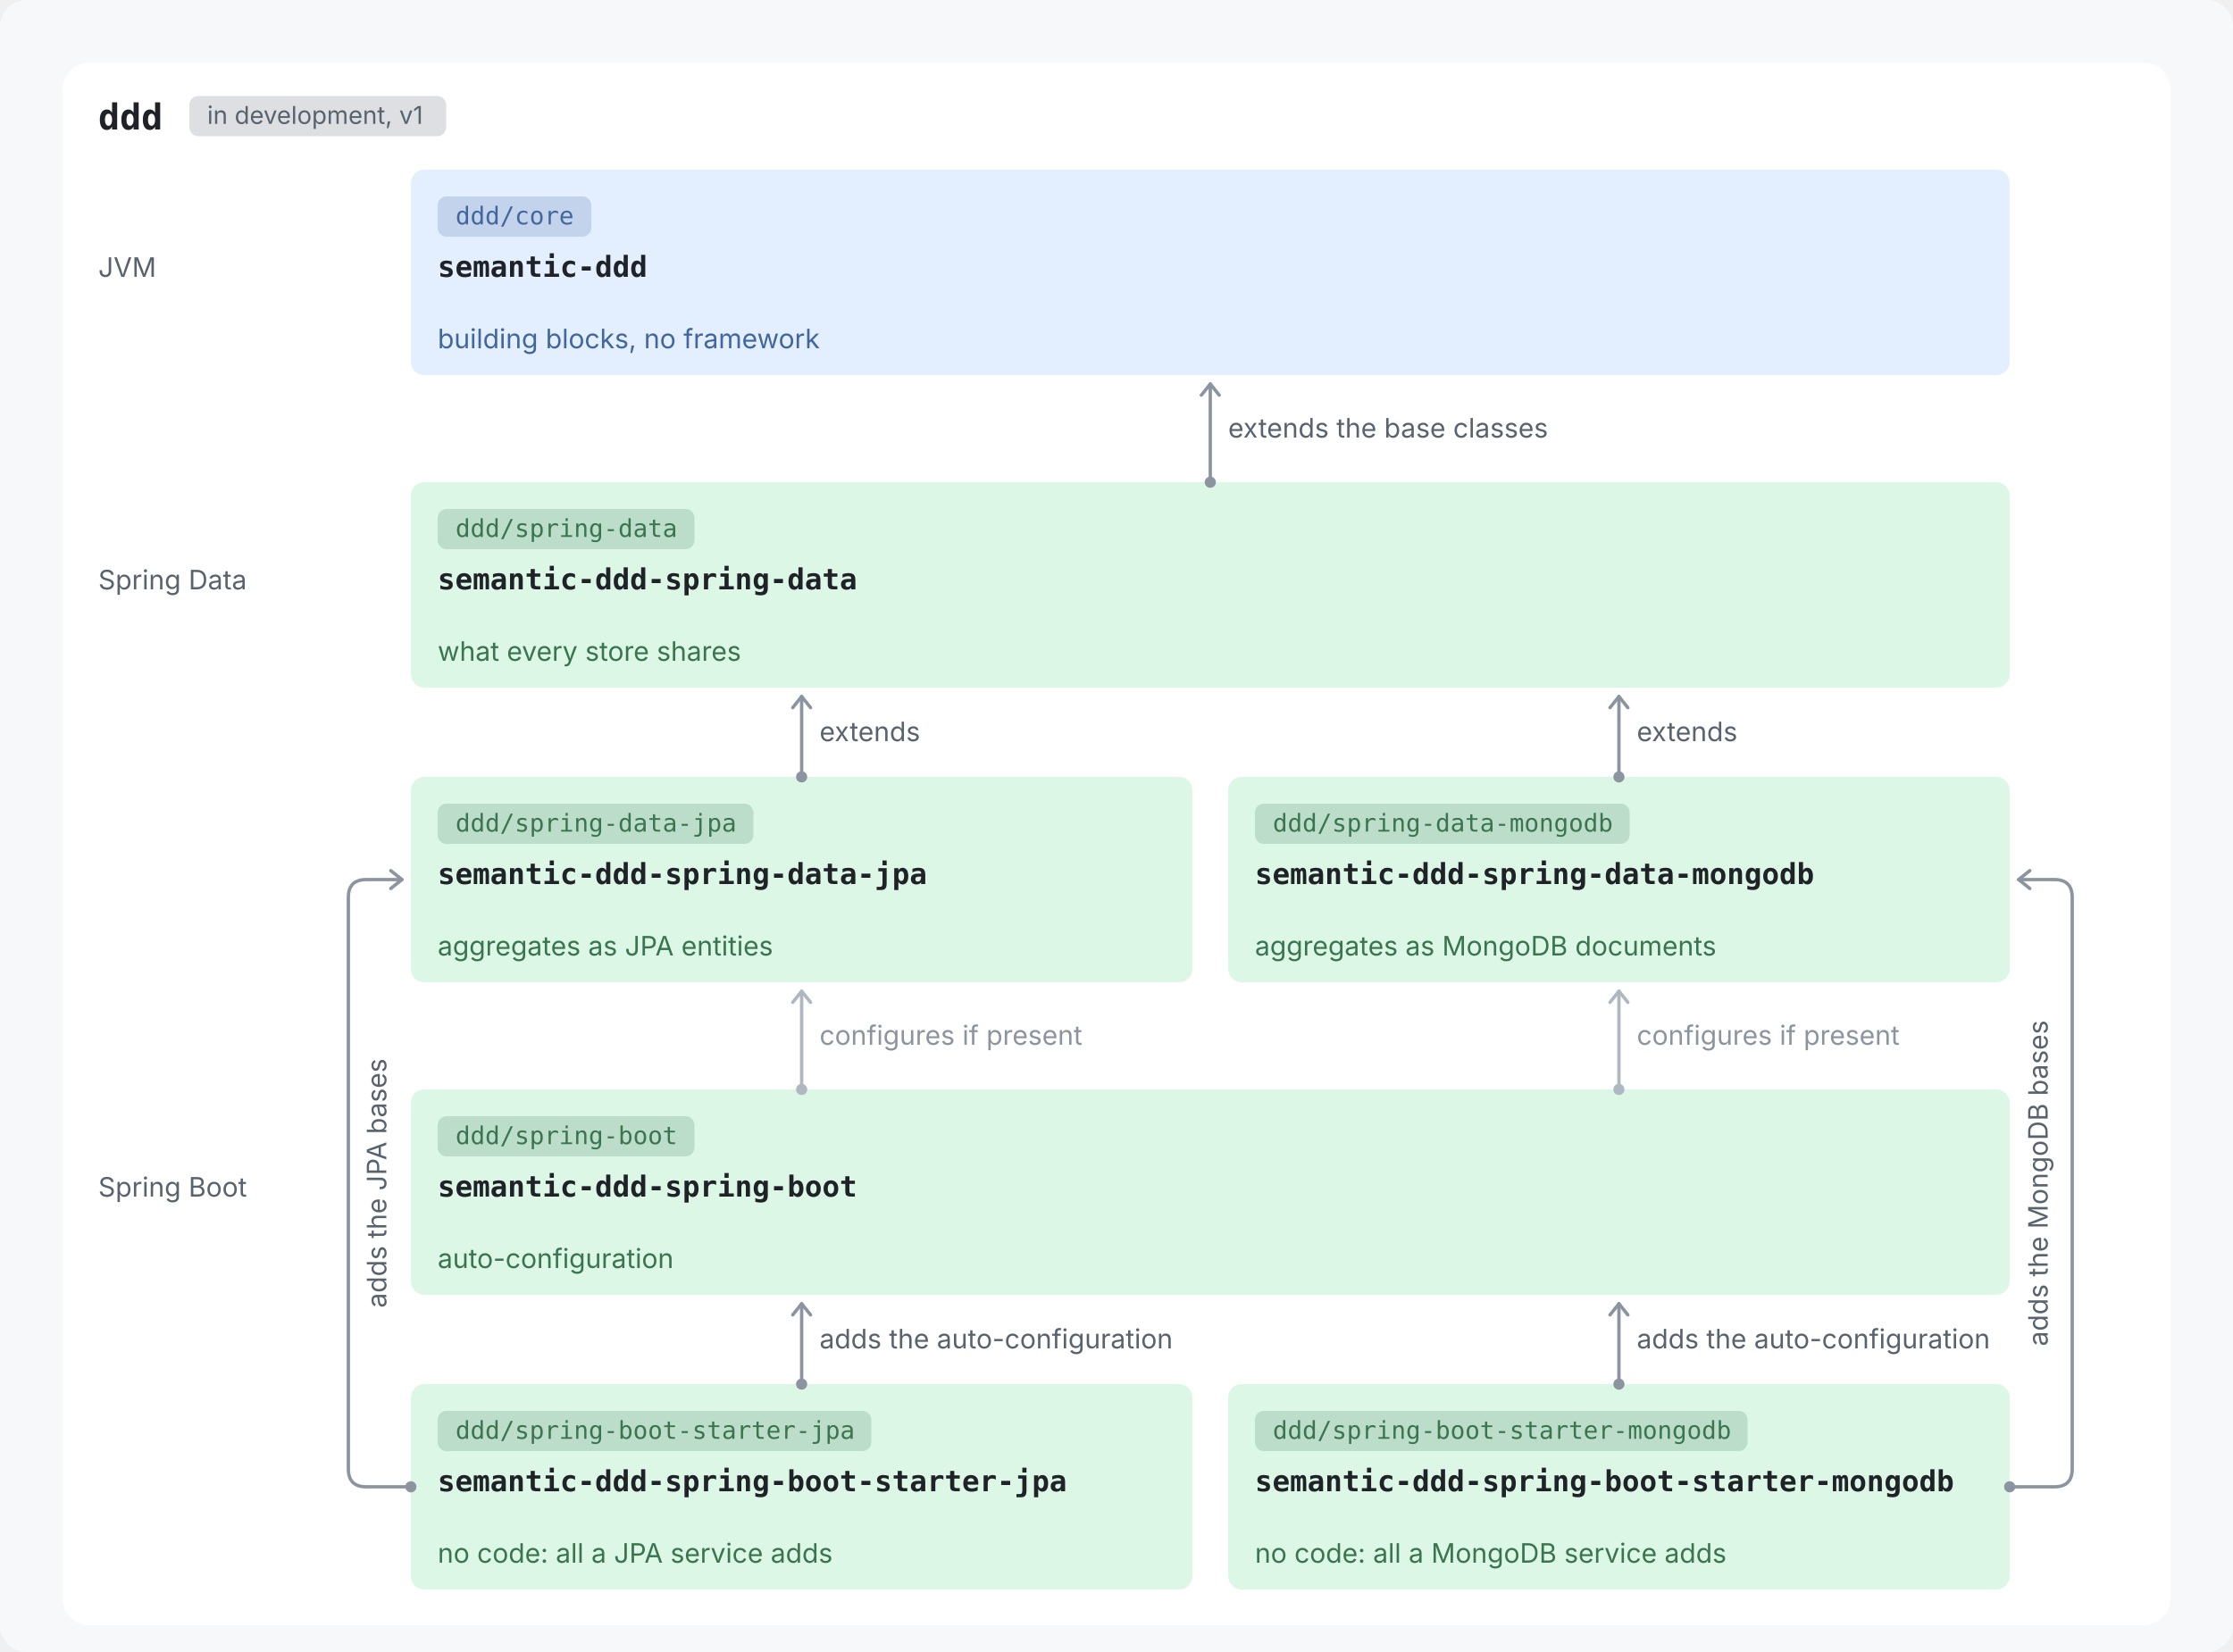
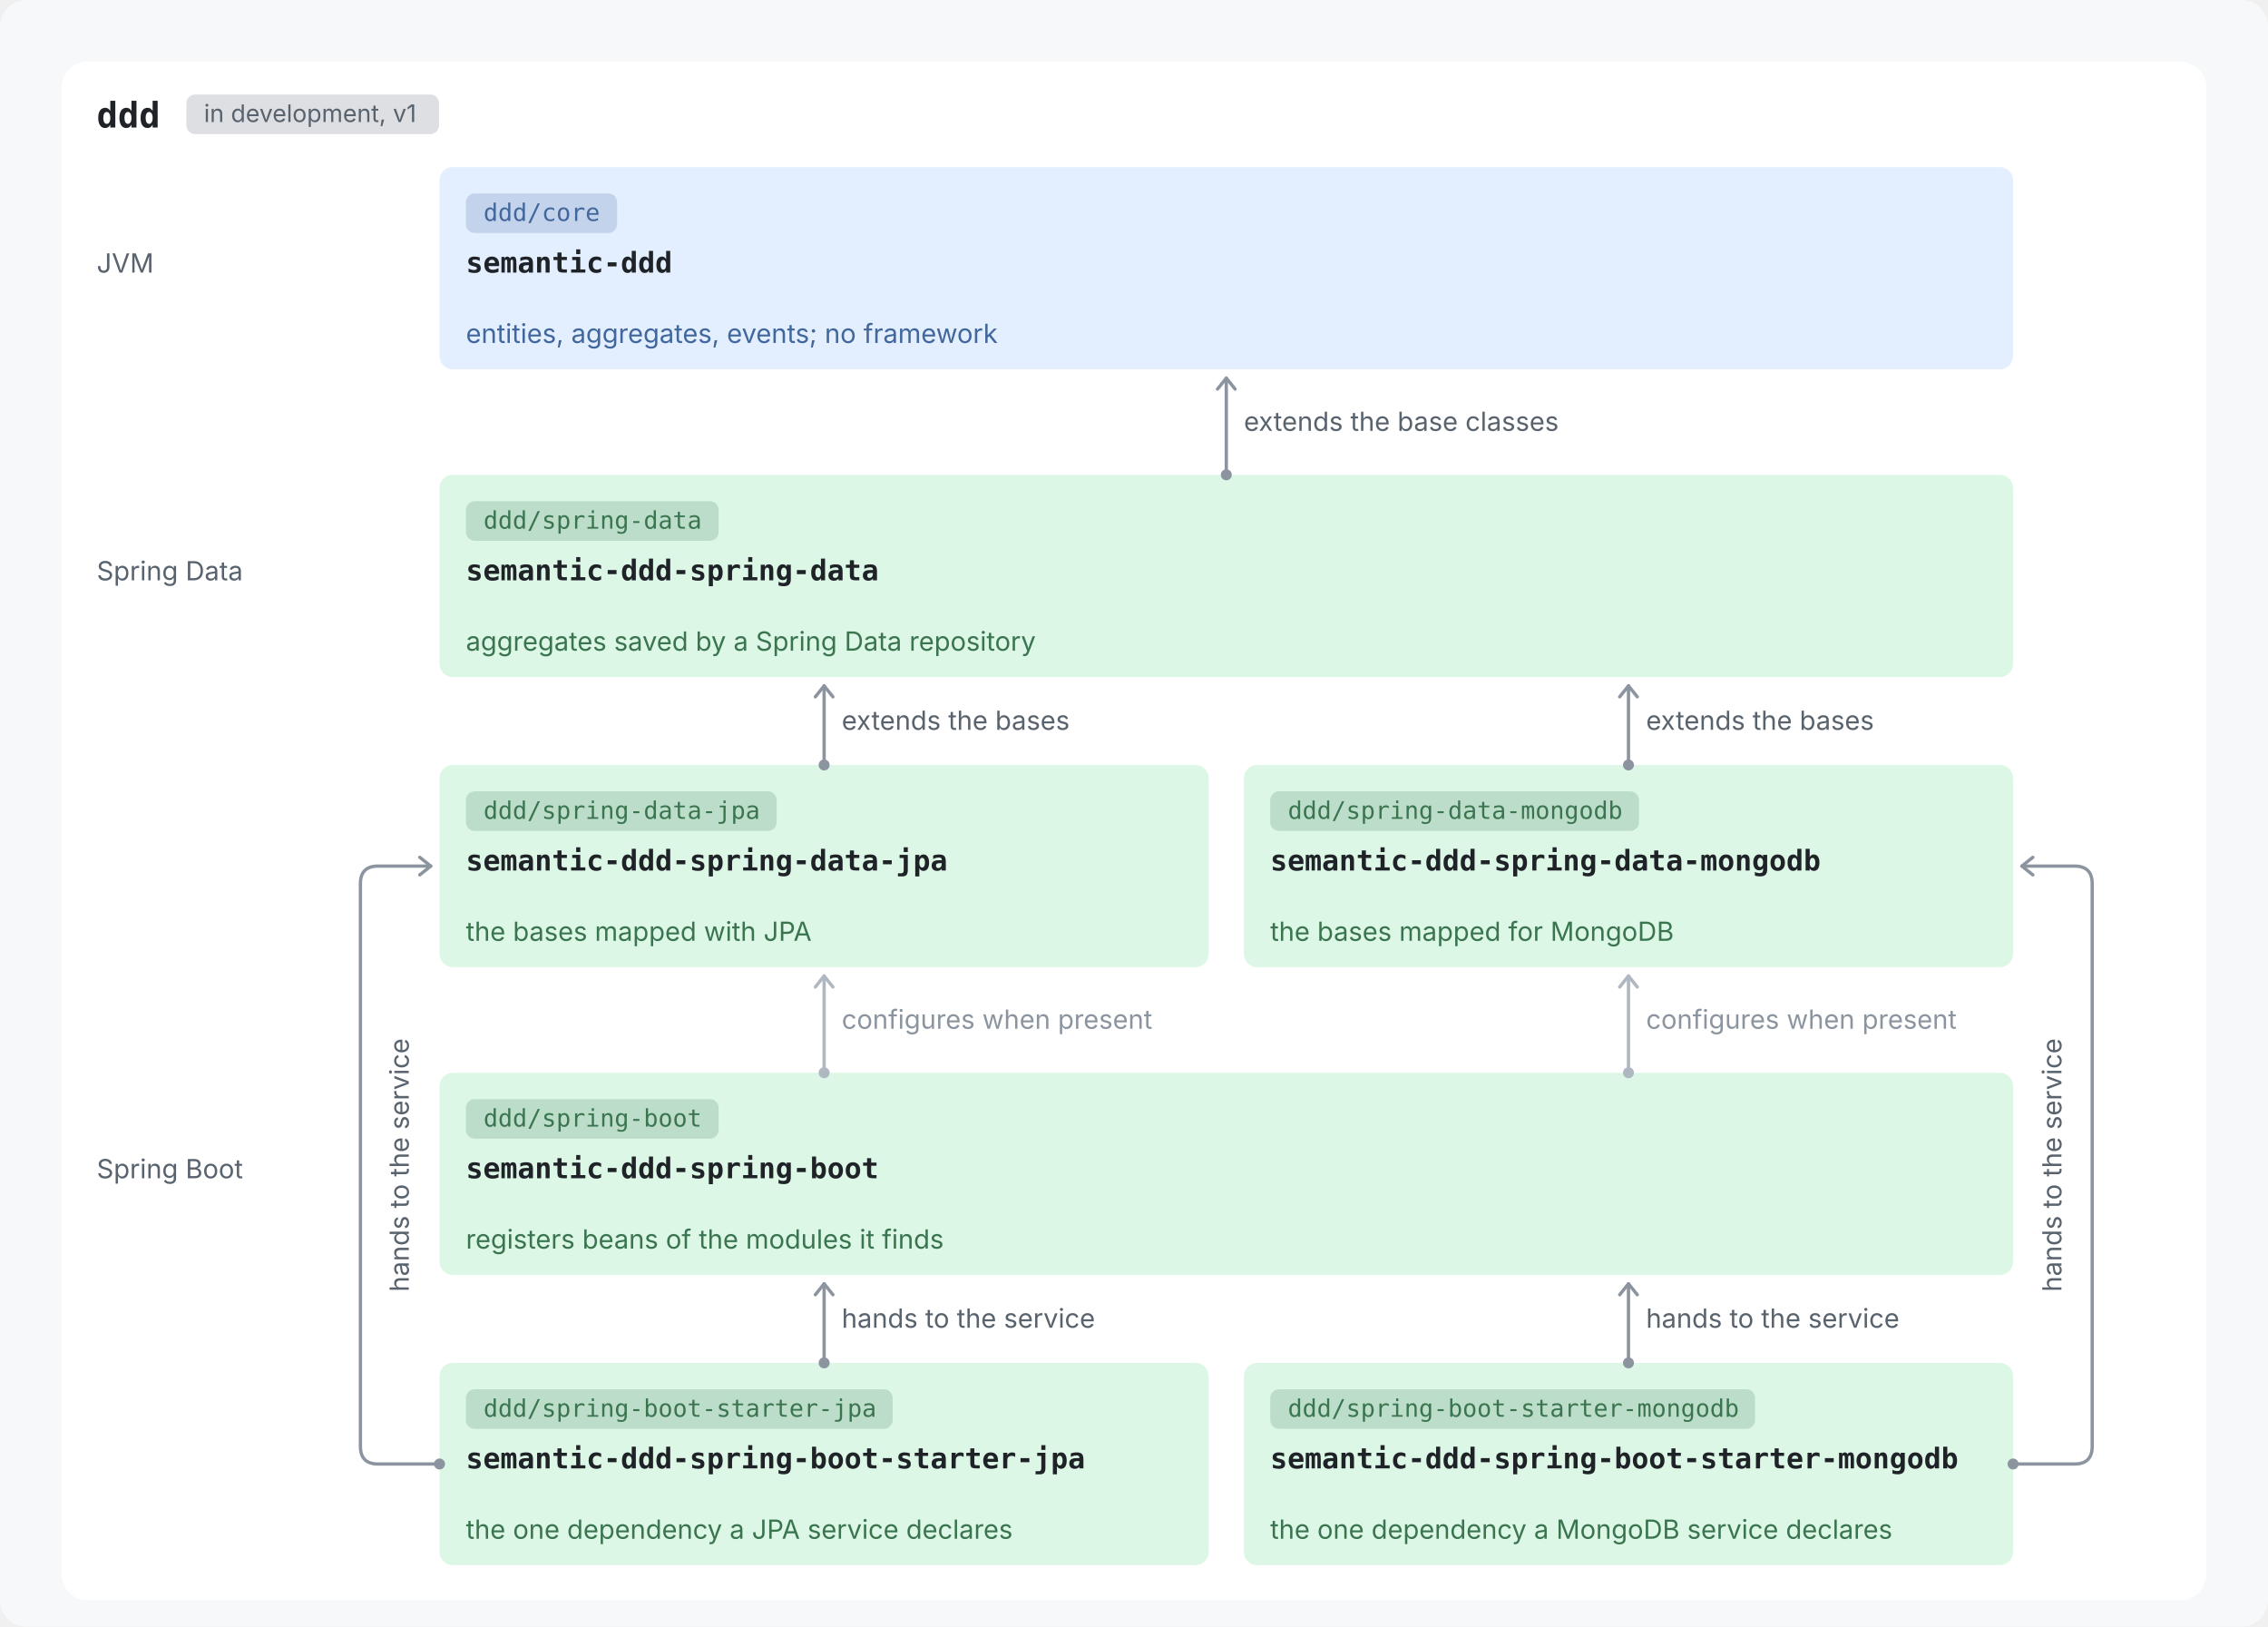
- <svg xmlns="http://www.w3.org/2000/svg" viewBox="0 0 1000 740" width="1000" height="740" role="img">
-   <rect width="1000" height="740" rx="12" fill="#F6F8FA" />
+ <svg xmlns="http://www.w3.org/2000/svg" viewBox="0 0 1032 740" width="1032" height="740" role="img">
+   <rect width="1032" height="740" rx="12" fill="#F6F8FA" />
  <g transform="translate(12,12)">
-     <rect x="16.0" y="16.0" width="944.0" height="700.0" rx="12" fill="#FFFFFF" />
+     <rect x="16.0" y="16.0" width="976.0" height="700.0" rx="12" fill="#FFFFFF" />
    <text x="32.0" y="46.0" font-family="ui-monospace, SFMono-Regular, 'SF Mono', Menlo, Consolas, monospace" font-size="16" font-weight="600" fill="#1F2328" text-anchor="start">ddd</text>
    <rect x="72.8" y="31.0" width="115.0" height="18" rx="4" fill="#59636E" fill-opacity="0.2" />
    <text x="80.8" y="43.5" font-family="-apple-system, BlinkMacSystemFont, 'Segoe UI', Inter, Helvetica, Arial, sans-serif" font-size="11" font-weight="400" fill="#59636E" text-anchor="start">in development, v1</text>
    <text x="32.0" y="112.0" font-family="-apple-system, BlinkMacSystemFont, 'Segoe UI', Inter, Helvetica, Arial, sans-serif" font-size="12" font-weight="400" fill="#59636E" text-anchor="start">JVM</text>
    <text x="32.0" y="252.0" font-family="-apple-system, BlinkMacSystemFont, 'Segoe UI', Inter, Helvetica, Arial, sans-serif" font-size="12" font-weight="400" fill="#59636E" text-anchor="start">Spring Data</text>
    <text x="32.0" y="524.0" font-family="-apple-system, BlinkMacSystemFont, 'Segoe UI', Inter, Helvetica, Arial, sans-serif" font-size="12" font-weight="400" fill="#59636E" text-anchor="start">Spring Boot</text>
-     <rect x="172.0" y="64.0" width="716.0" height="92.0" rx="6" fill="#E3EFFF" />
-     <rect x="184.0" y="76.0" width="68.8" height="18" rx="4" fill="#41679C" fill-opacity="0.2" />
-     <text x="192.0" y="88.5" font-family="ui-monospace, SFMono-Regular, 'SF Mono', Menlo, Consolas, monospace" font-size="11" font-weight="400" fill="#41679C" text-anchor="start">ddd/core</text>
-     <text x="184.0" y="112.0" font-family="ui-monospace, SFMono-Regular, 'SF Mono', Menlo, Consolas, monospace" font-size="13" font-weight="600" fill="#1F2328" text-anchor="start">semantic-ddd</text>
-     <text x="184.0" y="144.0" font-family="-apple-system, BlinkMacSystemFont, 'Segoe UI', Inter, Helvetica, Arial, sans-serif" font-size="12" font-weight="400" fill="#41679C" text-anchor="start">building blocks, no framework</text>
-     <rect x="172.0" y="204.0" width="716.0" height="92.0" rx="6" fill="#DDF7E7" />
-     <rect x="184.0" y="216.0" width="115.0" height="18" rx="4" fill="#3A7550" fill-opacity="0.2" />
-     <text x="192.0" y="228.5" font-family="ui-monospace, SFMono-Regular, 'SF Mono', Menlo, Consolas, monospace" font-size="11" font-weight="400" fill="#3A7550" text-anchor="start">ddd/spring-data</text>
-     <text x="184.0" y="252.0" font-family="ui-monospace, SFMono-Regular, 'SF Mono', Menlo, Consolas, monospace" font-size="13" font-weight="600" fill="#1F2328" text-anchor="start">semantic-ddd-spring-data</text>
-     <text x="184.0" y="284.0" font-family="-apple-system, BlinkMacSystemFont, 'Segoe UI', Inter, Helvetica, Arial, sans-serif" font-size="12" font-weight="400" fill="#3A7550" text-anchor="start">what every store shares</text>
-     <rect x="172.0" y="336.0" width="350.0" height="92.0" rx="6" fill="#DDF7E7" />
-     <rect x="184.0" y="348.0" width="141.4" height="18" rx="4" fill="#3A7550" fill-opacity="0.2" />
-     <text x="192.0" y="360.5" font-family="ui-monospace, SFMono-Regular, 'SF Mono', Menlo, Consolas, monospace" font-size="11" font-weight="400" fill="#3A7550" text-anchor="start">ddd/spring-data-jpa</text>
-     <text x="184.0" y="384.0" font-family="ui-monospace, SFMono-Regular, 'SF Mono', Menlo, Consolas, monospace" font-size="13" font-weight="600" fill="#1F2328" text-anchor="start">semantic-ddd-spring-data-jpa</text>
-     <text x="184.0" y="416.0" font-family="-apple-system, BlinkMacSystemFont, 'Segoe UI', Inter, Helvetica, Arial, sans-serif" font-size="12" font-weight="400" fill="#3A7550" text-anchor="start">aggregates as JPA entities</text>
-     <rect x="538.0" y="336.0" width="350.0" height="92.0" rx="6" fill="#DDF7E7" />
-     <rect x="550.0" y="348.0" width="167.8" height="18" rx="4" fill="#3A7550" fill-opacity="0.2" />
-     <text x="558.0" y="360.5" font-family="ui-monospace, SFMono-Regular, 'SF Mono', Menlo, Consolas, monospace" font-size="11" font-weight="400" fill="#3A7550" text-anchor="start">ddd/spring-data-mongodb</text>
-     <text x="550.0" y="384.0" font-family="ui-monospace, SFMono-Regular, 'SF Mono', Menlo, Consolas, monospace" font-size="13" font-weight="600" fill="#1F2328" text-anchor="start">semantic-ddd-spring-data-mongodb</text>
-     <text x="550.0" y="416.0" font-family="-apple-system, BlinkMacSystemFont, 'Segoe UI', Inter, Helvetica, Arial, sans-serif" font-size="12" font-weight="400" fill="#3A7550" text-anchor="start">aggregates as MongoDB documents</text>
-     <rect x="172.0" y="476.0" width="716.0" height="92.0" rx="6" fill="#DDF7E7" />
-     <rect x="184.0" y="488.0" width="115.0" height="18" rx="4" fill="#3A7550" fill-opacity="0.2" />
-     <text x="192.0" y="500.5" font-family="ui-monospace, SFMono-Regular, 'SF Mono', Menlo, Consolas, monospace" font-size="11" font-weight="400" fill="#3A7550" text-anchor="start">ddd/spring-boot</text>
-     <text x="184.0" y="524.0" font-family="ui-monospace, SFMono-Regular, 'SF Mono', Menlo, Consolas, monospace" font-size="13" font-weight="600" fill="#1F2328" text-anchor="start">semantic-ddd-spring-boot</text>
-     <text x="184.0" y="556.0" font-family="-apple-system, BlinkMacSystemFont, 'Segoe UI', Inter, Helvetica, Arial, sans-serif" font-size="12" font-weight="400" fill="#3A7550" text-anchor="start">auto-configuration</text>
-     <rect x="172.0" y="608.0" width="350.0" height="92.0" rx="6" fill="#DDF7E7" />
-     <rect x="184.0" y="620.0" width="194.2" height="18" rx="4" fill="#3A7550" fill-opacity="0.2" />
-     <text x="192.0" y="632.5" font-family="ui-monospace, SFMono-Regular, 'SF Mono', Menlo, Consolas, monospace" font-size="11" font-weight="400" fill="#3A7550" text-anchor="start">ddd/spring-boot-starter-jpa</text>
-     <text x="184.0" y="656.0" font-family="ui-monospace, SFMono-Regular, 'SF Mono', Menlo, Consolas, monospace" font-size="13" font-weight="600" fill="#1F2328" text-anchor="start">semantic-ddd-spring-boot-starter-jpa</text>
-     <text x="184.0" y="688.0" font-family="-apple-system, BlinkMacSystemFont, 'Segoe UI', Inter, Helvetica, Arial, sans-serif" font-size="12" font-weight="400" fill="#3A7550" text-anchor="start">no code: all a JPA service adds</text>
-     <rect x="538.0" y="608.0" width="350.0" height="92.0" rx="6" fill="#DDF7E7" />
-     <rect x="550.0" y="620.0" width="220.6" height="18" rx="4" fill="#3A7550" fill-opacity="0.2" />
-     <text x="558.0" y="632.5" font-family="ui-monospace, SFMono-Regular, 'SF Mono', Menlo, Consolas, monospace" font-size="11" font-weight="400" fill="#3A7550" text-anchor="start">ddd/spring-boot-starter-mongodb</text>
-     <text x="550.0" y="656.0" font-family="ui-monospace, SFMono-Regular, 'SF Mono', Menlo, Consolas, monospace" font-size="13" font-weight="600" fill="#1F2328" text-anchor="start">semantic-ddd-spring-boot-starter-mongodb</text>
-     <text x="550.0" y="688.0" font-family="-apple-system, BlinkMacSystemFont, 'Segoe UI', Inter, Helvetica, Arial, sans-serif" font-size="12" font-weight="400" fill="#3A7550" text-anchor="start">no code: all a MongoDB service adds</text>
-     <circle cx="530.0" cy="204" r="2.5" fill="#8C959F" />
-     <path d="M530.0,204 L530.0,160" stroke="#8C959F" stroke-width="1.5" fill="none" stroke-linecap="round" stroke-linejoin="round" />
-     <path d="M526.0,165 L530.0,160 L534.0,165" stroke="#8C959F" stroke-width="1.5" fill="none" stroke-linecap="round" stroke-linejoin="round" />
-     <circle cx="347.0" cy="336" r="2.5" fill="#8C959F" />
-     <path d="M347.0,336 L347.0,300" stroke="#8C959F" stroke-width="1.5" fill="none" stroke-linecap="round" stroke-linejoin="round" />
-     <path d="M343.0,305 L347.0,300 L351.0,305" stroke="#8C959F" stroke-width="1.5" fill="none" stroke-linecap="round" stroke-linejoin="round" />
-     <circle cx="713.0" cy="336" r="2.5" fill="#8C959F" />
-     <path d="M713.0,336 L713.0,300" stroke="#8C959F" stroke-width="1.5" fill="none" stroke-linecap="round" stroke-linejoin="round" />
-     <path d="M709.0,305 L713.0,300 L717.0,305" stroke="#8C959F" stroke-width="1.5" fill="none" stroke-linecap="round" stroke-linejoin="round" />
-     <circle cx="347.0" cy="476" r="2.5" fill="#AFB8C1" />
-     <path d="M347.0,476 L347.0,432" stroke="#AFB8C1" stroke-width="1.5" fill="none" stroke-linecap="round" stroke-linejoin="round" />
-     <path d="M343.0,437 L347.0,432 L351.0,437" stroke="#AFB8C1" stroke-width="1.5" fill="none" stroke-linecap="round" stroke-linejoin="round" />
-     <circle cx="713.0" cy="476" r="2.5" fill="#AFB8C1" />
-     <path d="M713.0,476 L713.0,432" stroke="#AFB8C1" stroke-width="1.5" fill="none" stroke-linecap="round" stroke-linejoin="round" />
-     <path d="M709.0,437 L713.0,432 L717.0,437" stroke="#AFB8C1" stroke-width="1.5" fill="none" stroke-linecap="round" stroke-linejoin="round" />
-     <circle cx="347.0" cy="608" r="2.5" fill="#8C959F" />
-     <path d="M347.0,608 L347.0,572" stroke="#8C959F" stroke-width="1.5" fill="none" stroke-linecap="round" stroke-linejoin="round" />
-     <path d="M343.0,577 L347.0,572 L351.0,577" stroke="#8C959F" stroke-width="1.5" fill="none" stroke-linecap="round" stroke-linejoin="round" />
-     <circle cx="713.0" cy="608" r="2.5" fill="#8C959F" />
-     <path d="M713.0,608 L713.0,572" stroke="#8C959F" stroke-width="1.5" fill="none" stroke-linecap="round" stroke-linejoin="round" />
-     <path d="M709.0,577 L713.0,572 L717.0,577" stroke="#8C959F" stroke-width="1.5" fill="none" stroke-linecap="round" stroke-linejoin="round" />
-     <circle cx="172" cy="654.0" r="2.5" fill="#8C959F" />
-     <path d="M172,654.0 L152.0,654.0 Q144.0,654.0 144.0,646.0 L144.0,390.0 Q144.0,382.0 152.0,382.0 L168,382.0" stroke="#8C959F" stroke-width="1.5" fill="none" stroke-linecap="round" stroke-linejoin="round" />
-     <path d="M163,378.0 L168,382.0 L163,386.0" stroke="#8C959F" stroke-width="1.5" fill="none" stroke-linecap="round" stroke-linejoin="round" />
-     <circle cx="888" cy="654.0" r="2.5" fill="#8C959F" />
-     <path d="M888,654.0 L908.0,654.0 Q916.0,654.0 916.0,646.0 L916.0,390.0 Q916.0,382.0 908.0,382.0 L892,382.0" stroke="#8C959F" stroke-width="1.5" fill="none" stroke-linecap="round" stroke-linejoin="round" />
-     <path d="M897,378.0 L892,382.0 L897,386.0" stroke="#8C959F" stroke-width="1.5" fill="none" stroke-linecap="round" stroke-linejoin="round" />
-     <text x="538.0" y="184.0" font-family="-apple-system, BlinkMacSystemFont, 'Segoe UI', Inter, Helvetica, Arial, sans-serif" font-size="12" font-weight="400" fill="#59636E" text-anchor="start">extends the base classes</text>
-     <text x="355.0" y="320.0" font-family="-apple-system, BlinkMacSystemFont, 'Segoe UI', Inter, Helvetica, Arial, sans-serif" font-size="12" font-weight="400" fill="#59636E" text-anchor="start">extends</text>
-     <text x="721.0" y="320.0" font-family="-apple-system, BlinkMacSystemFont, 'Segoe UI', Inter, Helvetica, Arial, sans-serif" font-size="12" font-weight="400" fill="#59636E" text-anchor="start">extends</text>
-     <text x="355.0" y="456.0" font-family="-apple-system, BlinkMacSystemFont, 'Segoe UI', Inter, Helvetica, Arial, sans-serif" font-size="12" font-weight="400" fill="#8C959F" text-anchor="start">configures if present</text>
-     <text x="721.0" y="456.0" font-family="-apple-system, BlinkMacSystemFont, 'Segoe UI', Inter, Helvetica, Arial, sans-serif" font-size="12" font-weight="400" fill="#8C959F" text-anchor="start">configures if present</text>
-     <text x="355.0" y="592.0" font-family="-apple-system, BlinkMacSystemFont, 'Segoe UI', Inter, Helvetica, Arial, sans-serif" font-size="12" font-weight="400" fill="#59636E" text-anchor="start">adds the auto-configuration</text>
-     <text x="721.0" y="592.0" font-family="-apple-system, BlinkMacSystemFont, 'Segoe UI', Inter, Helvetica, Arial, sans-serif" font-size="12" font-weight="400" fill="#59636E" text-anchor="start">adds the auto-configuration</text>
-     <g transform="rotate(-90 161.0 518.0)">
-       <text x="161.0" y="518.0" font-family="-apple-system, BlinkMacSystemFont, 'Segoe UI', Inter, Helvetica, Arial, sans-serif" font-size="12" font-weight="400" fill="#59636E" text-anchor="middle">adds the JPA bases</text>
+     <rect x="188.0" y="64.0" width="716.0" height="92.0" rx="6" fill="#E3EFFF" />
+     <rect x="200.0" y="76.0" width="68.8" height="18" rx="4" fill="#41679C" fill-opacity="0.2" />
+     <text x="208.0" y="88.5" font-family="ui-monospace, SFMono-Regular, 'SF Mono', Menlo, Consolas, monospace" font-size="11" font-weight="400" fill="#41679C" text-anchor="start">ddd/core</text>
+     <text x="200.0" y="112.0" font-family="ui-monospace, SFMono-Regular, 'SF Mono', Menlo, Consolas, monospace" font-size="13" font-weight="600" fill="#1F2328" text-anchor="start">semantic-ddd</text>
+     <text x="200.0" y="144.0" font-family="-apple-system, BlinkMacSystemFont, 'Segoe UI', Inter, Helvetica, Arial, sans-serif" font-size="12" font-weight="400" fill="#41679C" text-anchor="start">entities, aggregates, events; no framework</text>
+     <rect x="188.0" y="204.0" width="716.0" height="92.0" rx="6" fill="#DDF7E7" />
+     <rect x="200.0" y="216.0" width="115.0" height="18" rx="4" fill="#3A7550" fill-opacity="0.2" />
+     <text x="208.0" y="228.5" font-family="ui-monospace, SFMono-Regular, 'SF Mono', Menlo, Consolas, monospace" font-size="11" font-weight="400" fill="#3A7550" text-anchor="start">ddd/spring-data</text>
+     <text x="200.0" y="252.0" font-family="ui-monospace, SFMono-Regular, 'SF Mono', Menlo, Consolas, monospace" font-size="13" font-weight="600" fill="#1F2328" text-anchor="start">semantic-ddd-spring-data</text>
+     <text x="200.0" y="284.0" font-family="-apple-system, BlinkMacSystemFont, 'Segoe UI', Inter, Helvetica, Arial, sans-serif" font-size="12" font-weight="400" fill="#3A7550" text-anchor="start">aggregates saved by a Spring Data repository</text>
+     <rect x="188.0" y="336.0" width="350.0" height="92.0" rx="6" fill="#DDF7E7" />
+     <rect x="200.0" y="348.0" width="141.4" height="18" rx="4" fill="#3A7550" fill-opacity="0.2" />
+     <text x="208.0" y="360.5" font-family="ui-monospace, SFMono-Regular, 'SF Mono', Menlo, Consolas, monospace" font-size="11" font-weight="400" fill="#3A7550" text-anchor="start">ddd/spring-data-jpa</text>
+     <text x="200.0" y="384.0" font-family="ui-monospace, SFMono-Regular, 'SF Mono', Menlo, Consolas, monospace" font-size="13" font-weight="600" fill="#1F2328" text-anchor="start">semantic-ddd-spring-data-jpa</text>
+     <text x="200.0" y="416.0" font-family="-apple-system, BlinkMacSystemFont, 'Segoe UI', Inter, Helvetica, Arial, sans-serif" font-size="12" font-weight="400" fill="#3A7550" text-anchor="start">the bases mapped with JPA</text>
+     <rect x="554.0" y="336.0" width="350.0" height="92.0" rx="6" fill="#DDF7E7" />
+     <rect x="566.0" y="348.0" width="167.8" height="18" rx="4" fill="#3A7550" fill-opacity="0.2" />
+     <text x="574.0" y="360.5" font-family="ui-monospace, SFMono-Regular, 'SF Mono', Menlo, Consolas, monospace" font-size="11" font-weight="400" fill="#3A7550" text-anchor="start">ddd/spring-data-mongodb</text>
+     <text x="566.0" y="384.0" font-family="ui-monospace, SFMono-Regular, 'SF Mono', Menlo, Consolas, monospace" font-size="13" font-weight="600" fill="#1F2328" text-anchor="start">semantic-ddd-spring-data-mongodb</text>
+     <text x="566.0" y="416.0" font-family="-apple-system, BlinkMacSystemFont, 'Segoe UI', Inter, Helvetica, Arial, sans-serif" font-size="12" font-weight="400" fill="#3A7550" text-anchor="start">the bases mapped for MongoDB</text>
+     <rect x="188.0" y="476.0" width="716.0" height="92.0" rx="6" fill="#DDF7E7" />
+     <rect x="200.0" y="488.0" width="115.0" height="18" rx="4" fill="#3A7550" fill-opacity="0.2" />
+     <text x="208.0" y="500.5" font-family="ui-monospace, SFMono-Regular, 'SF Mono', Menlo, Consolas, monospace" font-size="11" font-weight="400" fill="#3A7550" text-anchor="start">ddd/spring-boot</text>
+     <text x="200.0" y="524.0" font-family="ui-monospace, SFMono-Regular, 'SF Mono', Menlo, Consolas, monospace" font-size="13" font-weight="600" fill="#1F2328" text-anchor="start">semantic-ddd-spring-boot</text>
+     <text x="200.0" y="556.0" font-family="-apple-system, BlinkMacSystemFont, 'Segoe UI', Inter, Helvetica, Arial, sans-serif" font-size="12" font-weight="400" fill="#3A7550" text-anchor="start">registers beans of the modules it finds</text>
+     <rect x="188.0" y="608.0" width="350.0" height="92.0" rx="6" fill="#DDF7E7" />
+     <rect x="200.0" y="620.0" width="194.2" height="18" rx="4" fill="#3A7550" fill-opacity="0.2" />
+     <text x="208.0" y="632.5" font-family="ui-monospace, SFMono-Regular, 'SF Mono', Menlo, Consolas, monospace" font-size="11" font-weight="400" fill="#3A7550" text-anchor="start">ddd/spring-boot-starter-jpa</text>
+     <text x="200.0" y="656.0" font-family="ui-monospace, SFMono-Regular, 'SF Mono', Menlo, Consolas, monospace" font-size="13" font-weight="600" fill="#1F2328" text-anchor="start">semantic-ddd-spring-boot-starter-jpa</text>
+     <text x="200.0" y="688.0" font-family="-apple-system, BlinkMacSystemFont, 'Segoe UI', Inter, Helvetica, Arial, sans-serif" font-size="12" font-weight="400" fill="#3A7550" text-anchor="start">the one dependency a JPA service declares</text>
+     <rect x="554.0" y="608.0" width="350.0" height="92.0" rx="6" fill="#DDF7E7" />
+     <rect x="566.0" y="620.0" width="220.6" height="18" rx="4" fill="#3A7550" fill-opacity="0.2" />
+     <text x="574.0" y="632.5" font-family="ui-monospace, SFMono-Regular, 'SF Mono', Menlo, Consolas, monospace" font-size="11" font-weight="400" fill="#3A7550" text-anchor="start">ddd/spring-boot-starter-mongodb</text>
+     <text x="566.0" y="656.0" font-family="ui-monospace, SFMono-Regular, 'SF Mono', Menlo, Consolas, monospace" font-size="13" font-weight="600" fill="#1F2328" text-anchor="start">semantic-ddd-spring-boot-starter-mongodb</text>
+     <text x="566.0" y="688.0" font-family="-apple-system, BlinkMacSystemFont, 'Segoe UI', Inter, Helvetica, Arial, sans-serif" font-size="12" font-weight="400" fill="#3A7550" text-anchor="start">the one dependency a MongoDB service declares</text>
+     <circle cx="546.0" cy="204" r="2.5" fill="#8C959F" />
+     <path d="M546.0,204 L546.0,160" stroke="#8C959F" stroke-width="1.5" fill="none" stroke-linecap="round" stroke-linejoin="round" />
+     <path d="M542.0,165 L546.0,160 L550.0,165" stroke="#8C959F" stroke-width="1.5" fill="none" stroke-linecap="round" stroke-linejoin="round" />
+     <circle cx="363.0" cy="336" r="2.5" fill="#8C959F" />
+     <path d="M363.0,336 L363.0,300" stroke="#8C959F" stroke-width="1.5" fill="none" stroke-linecap="round" stroke-linejoin="round" />
+     <path d="M359.0,305 L363.0,300 L367.0,305" stroke="#8C959F" stroke-width="1.5" fill="none" stroke-linecap="round" stroke-linejoin="round" />
+     <circle cx="729.0" cy="336" r="2.5" fill="#8C959F" />
+     <path d="M729.0,336 L729.0,300" stroke="#8C959F" stroke-width="1.5" fill="none" stroke-linecap="round" stroke-linejoin="round" />
+     <path d="M725.0,305 L729.0,300 L733.0,305" stroke="#8C959F" stroke-width="1.5" fill="none" stroke-linecap="round" stroke-linejoin="round" />
+     <circle cx="363.0" cy="476" r="2.5" fill="#AFB8C1" />
+     <path d="M363.0,476 L363.0,432" stroke="#AFB8C1" stroke-width="1.5" fill="none" stroke-linecap="round" stroke-linejoin="round" />
+     <path d="M359.0,437 L363.0,432 L367.0,437" stroke="#AFB8C1" stroke-width="1.5" fill="none" stroke-linecap="round" stroke-linejoin="round" />
+     <circle cx="729.0" cy="476" r="2.5" fill="#AFB8C1" />
+     <path d="M729.0,476 L729.0,432" stroke="#AFB8C1" stroke-width="1.5" fill="none" stroke-linecap="round" stroke-linejoin="round" />
+     <path d="M725.0,437 L729.0,432 L733.0,437" stroke="#AFB8C1" stroke-width="1.5" fill="none" stroke-linecap="round" stroke-linejoin="round" />
+     <circle cx="363.0" cy="608" r="2.5" fill="#8C959F" />
+     <path d="M363.0,608 L363.0,572" stroke="#8C959F" stroke-width="1.5" fill="none" stroke-linecap="round" stroke-linejoin="round" />
+     <path d="M359.0,577 L363.0,572 L367.0,577" stroke="#8C959F" stroke-width="1.5" fill="none" stroke-linecap="round" stroke-linejoin="round" />
+     <circle cx="729.0" cy="608" r="2.5" fill="#8C959F" />
+     <path d="M729.0,608 L729.0,572" stroke="#8C959F" stroke-width="1.5" fill="none" stroke-linecap="round" stroke-linejoin="round" />
+     <path d="M725.0,577 L729.0,572 L733.0,577" stroke="#8C959F" stroke-width="1.5" fill="none" stroke-linecap="round" stroke-linejoin="round" />
+     <circle cx="188" cy="654.0" r="2.5" fill="#8C959F" />
+     <path d="M188,654.0 L160.0,654.0 Q152.0,654.0 152.0,646.0 L152.0,390.0 Q152.0,382.0 160.0,382.0 L184,382.0" stroke="#8C959F" stroke-width="1.5" fill="none" stroke-linecap="round" stroke-linejoin="round" />
+     <path d="M179,378.0 L184,382.0 L179,386.0" stroke="#8C959F" stroke-width="1.5" fill="none" stroke-linecap="round" stroke-linejoin="round" />
+     <circle cx="904" cy="654.0" r="2.5" fill="#8C959F" />
+     <path d="M904,654.0 L932.0,654.0 Q940.0,654.0 940.0,646.0 L940.0,390.0 Q940.0,382.0 932.0,382.0 L908,382.0" stroke="#8C959F" stroke-width="1.5" fill="none" stroke-linecap="round" stroke-linejoin="round" />
+     <path d="M913,378.0 L908,382.0 L913,386.0" stroke="#8C959F" stroke-width="1.5" fill="none" stroke-linecap="round" stroke-linejoin="round" />
+     <text x="554.0" y="184.0" font-family="-apple-system, BlinkMacSystemFont, 'Segoe UI', Inter, Helvetica, Arial, sans-serif" font-size="12" font-weight="400" fill="#59636E" text-anchor="start">extends the base classes</text>
+     <text x="371.0" y="320.0" font-family="-apple-system, BlinkMacSystemFont, 'Segoe UI', Inter, Helvetica, Arial, sans-serif" font-size="12" font-weight="400" fill="#59636E" text-anchor="start">extends the bases</text>
+     <text x="737.0" y="320.0" font-family="-apple-system, BlinkMacSystemFont, 'Segoe UI', Inter, Helvetica, Arial, sans-serif" font-size="12" font-weight="400" fill="#59636E" text-anchor="start">extends the bases</text>
+     <text x="371.0" y="456.0" font-family="-apple-system, BlinkMacSystemFont, 'Segoe UI', Inter, Helvetica, Arial, sans-serif" font-size="12" font-weight="400" fill="#8C959F" text-anchor="start">configures when present</text>
+     <text x="737.0" y="456.0" font-family="-apple-system, BlinkMacSystemFont, 'Segoe UI', Inter, Helvetica, Arial, sans-serif" font-size="12" font-weight="400" fill="#8C959F" text-anchor="start">configures when present</text>
+     <text x="371.0" y="592.0" font-family="-apple-system, BlinkMacSystemFont, 'Segoe UI', Inter, Helvetica, Arial, sans-serif" font-size="12" font-weight="400" fill="#59636E" text-anchor="start">hands to the service</text>
+     <text x="737.0" y="592.0" font-family="-apple-system, BlinkMacSystemFont, 'Segoe UI', Inter, Helvetica, Arial, sans-serif" font-size="12" font-weight="400" fill="#59636E" text-anchor="start">hands to the service</text>
+     <g transform="rotate(-90 174.0 518.0)">
+       <text x="174.0" y="518.0" font-family="-apple-system, BlinkMacSystemFont, 'Segoe UI', Inter, Helvetica, Arial, sans-serif" font-size="12" font-weight="400" fill="#59636E" text-anchor="middle">hands to the service</text>
    </g>
-     <g transform="rotate(-90 905.0 518.0)">
-       <text x="905.0" y="518.0" font-family="-apple-system, BlinkMacSystemFont, 'Segoe UI', Inter, Helvetica, Arial, sans-serif" font-size="12" font-weight="400" fill="#59636E" text-anchor="middle">adds the MongoDB bases</text>
+     <g transform="rotate(-90 926.0 518.0)">
+       <text x="926.0" y="518.0" font-family="-apple-system, BlinkMacSystemFont, 'Segoe UI', Inter, Helvetica, Arial, sans-serif" font-size="12" font-weight="400" fill="#59636E" text-anchor="middle">hands to the service</text>
    </g>
  </g>
</svg>
